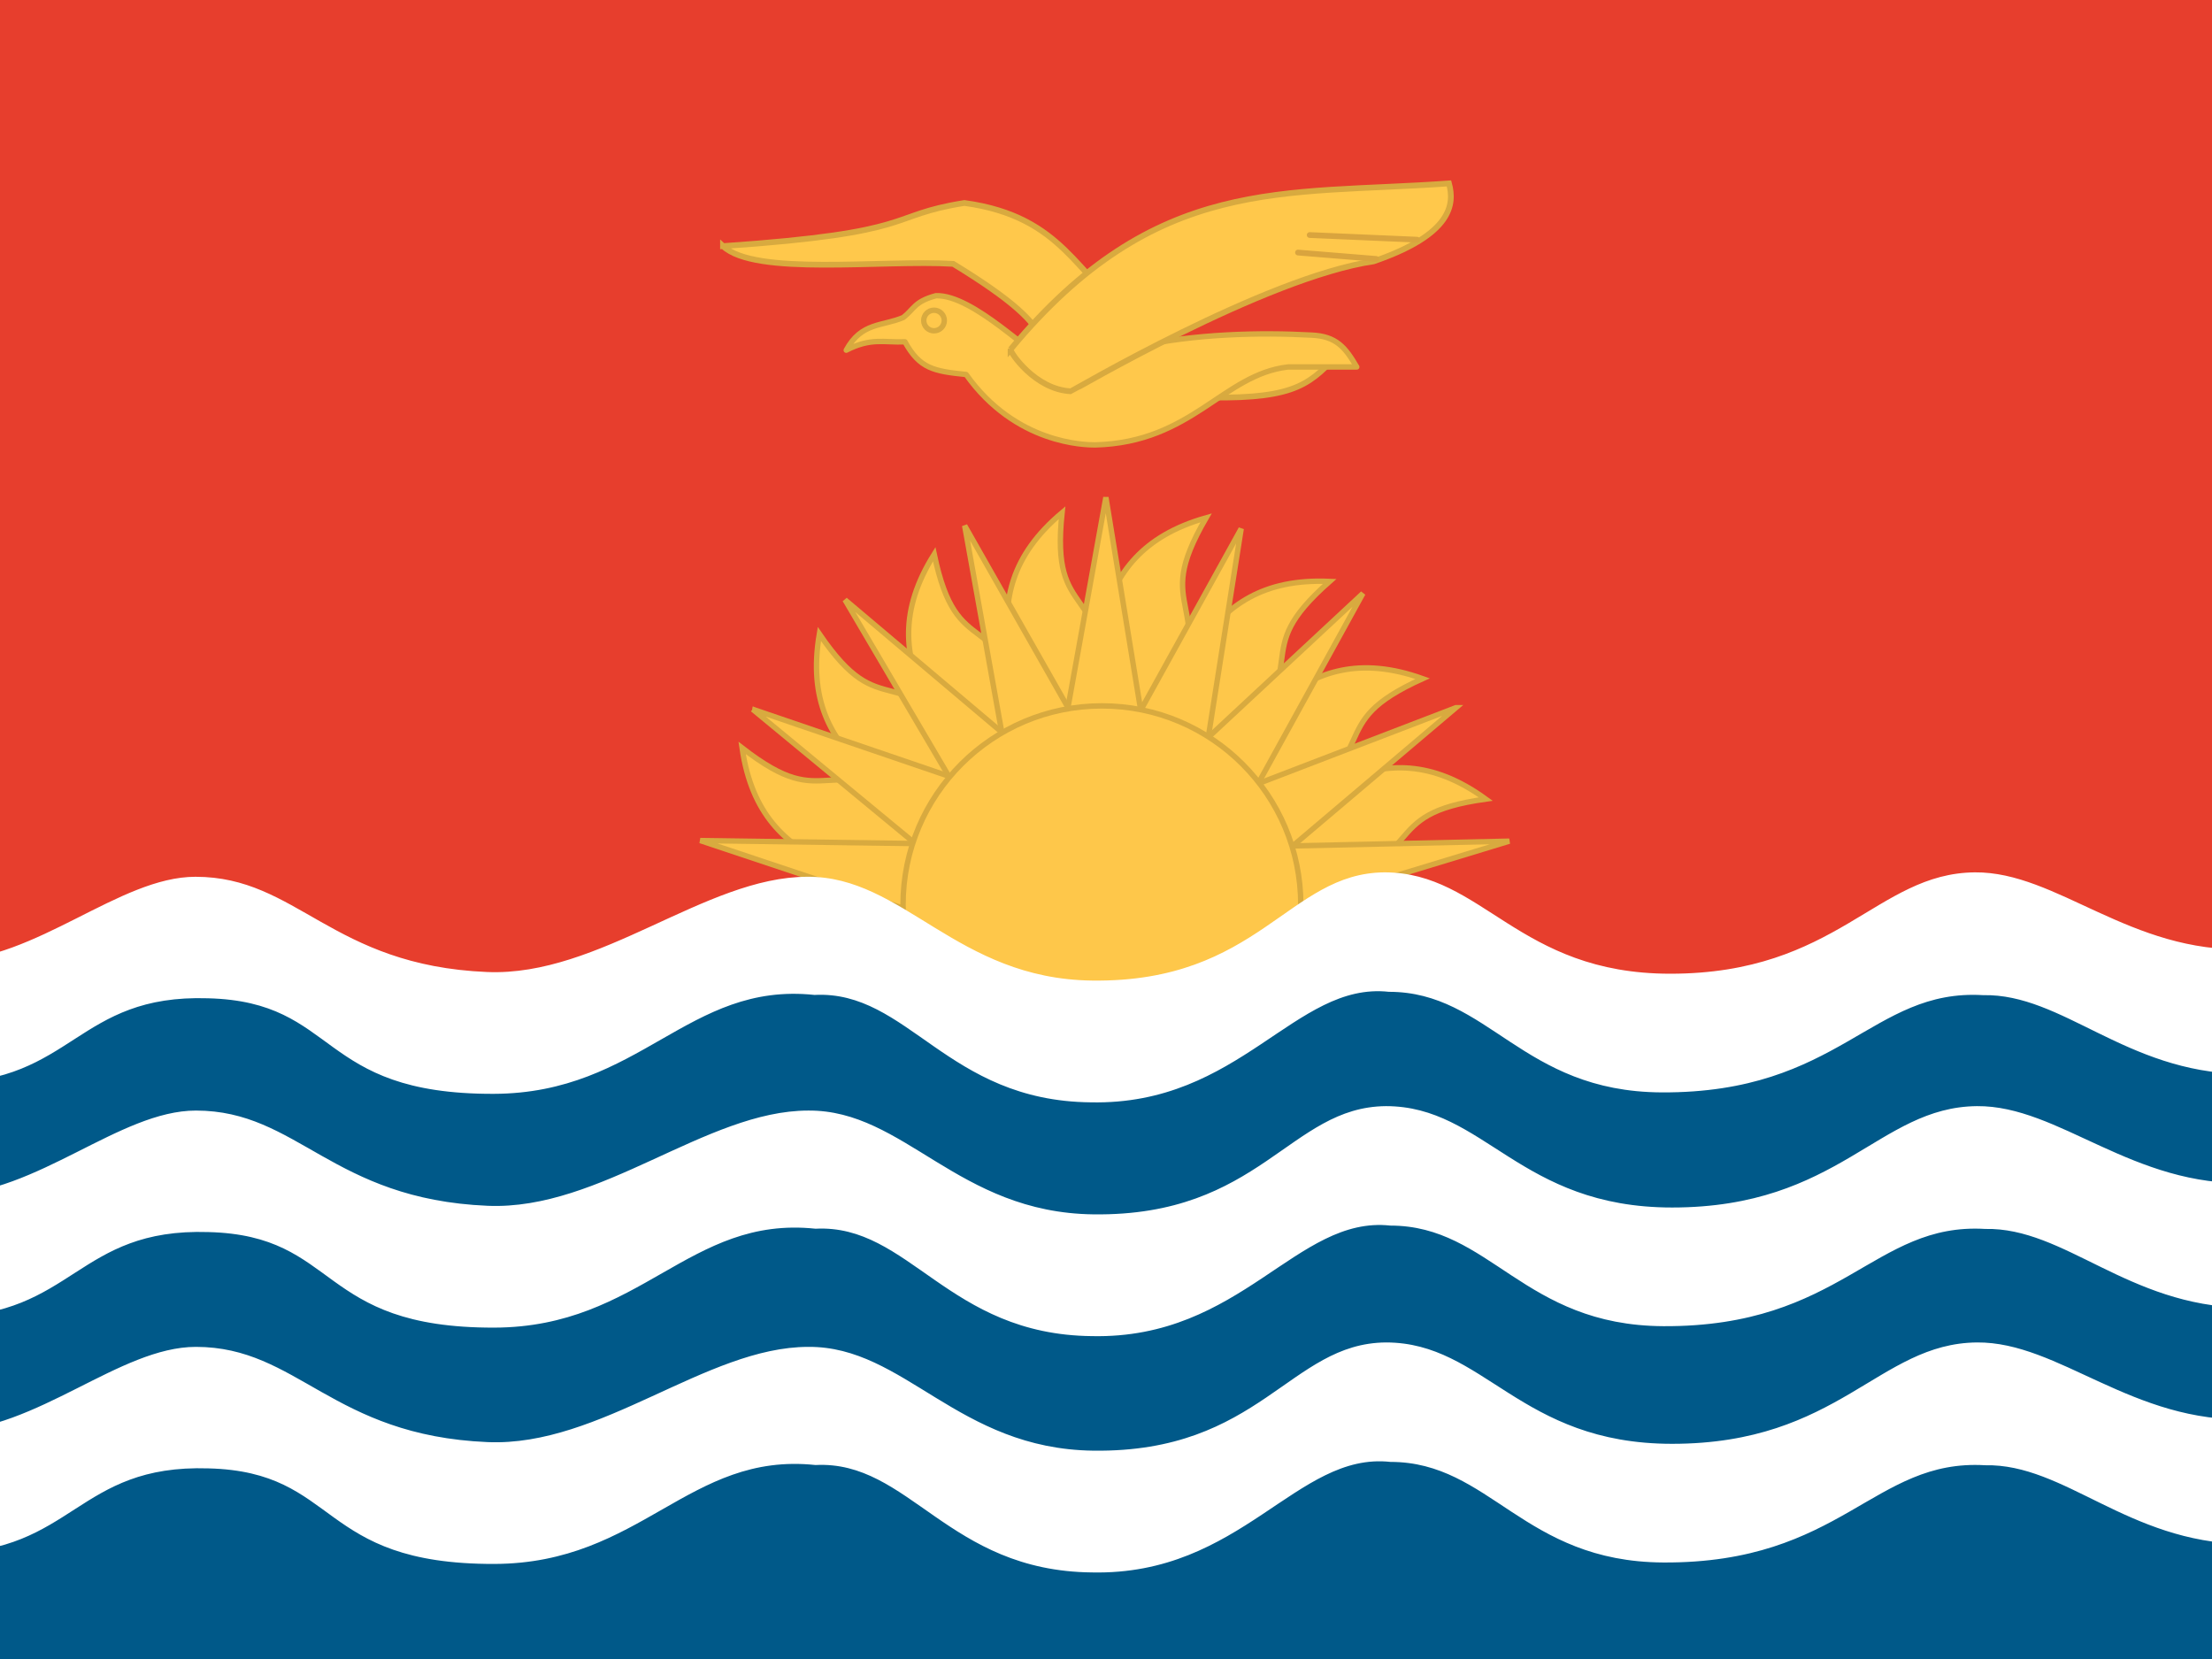
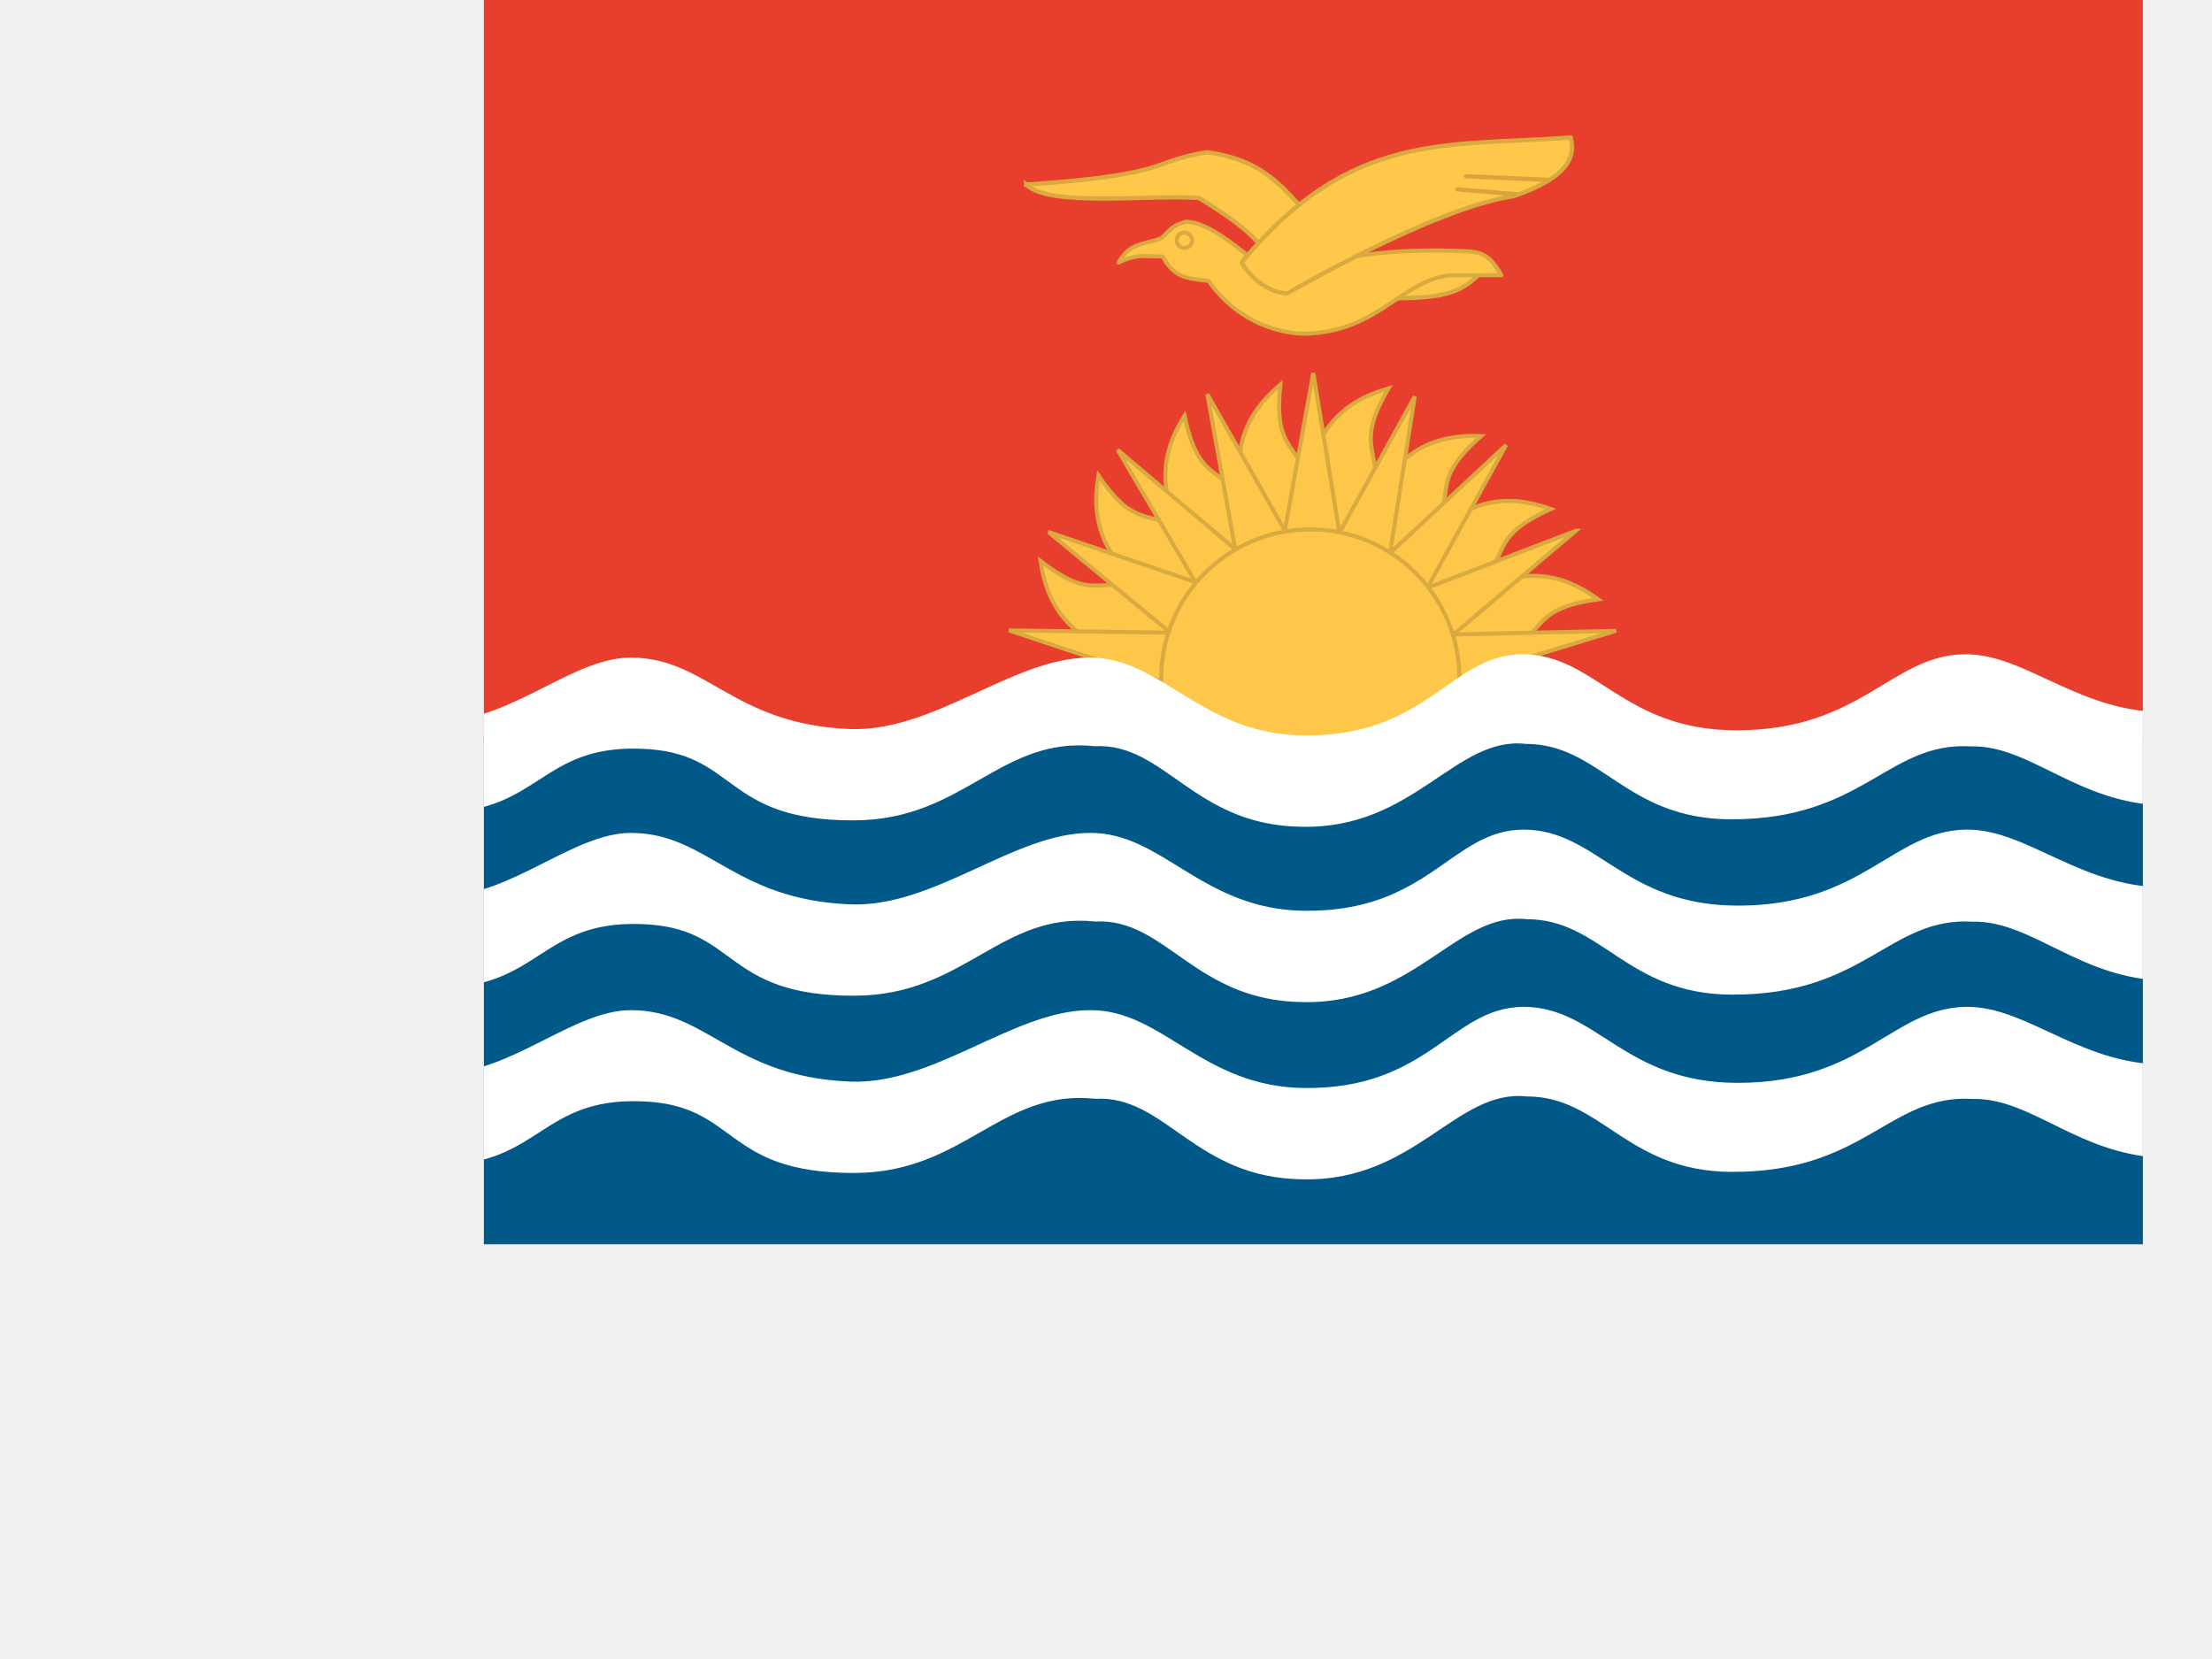
- <svg xmlns="http://www.w3.org/2000/svg" id="svg570" height="480" width="640" version="1.1">
+ <svg xmlns="http://www.w3.org/2000/svg" id="svg570" viewBox="0 0 480 640" height="480" width="640" version="1.1">
  <defs id="defs572">
    <clipPath id="clipPath4927" clipPathUnits="userSpaceOnUse">
      <rect id="rect4929" fill-opacity="0.67" height="512" width="682.67" y="-0" x="-86.325" />
    </clipPath>
  </defs>
  <g id="flag" clip-path="url(#clipPath4927)" transform="matrix(.9375 0 0 .9375 80.93 .000020415)">
    <rect id="rect574" fill-rule="evenodd" height="306.49" width="835.79" y="-0" x="-164.28" stroke-width="1pt" fill="#e73e2d" />
    <path id="path605" d="m204.3 282.11c-19.435-15.174-55.633-10.041-61.596-51.286 27.717 21.469 22.686-1.227 64.082 19.229l-2.486 32.057z" fill-rule="evenodd" stroke="#d8aa3f" stroke-width="1.665" fill="#fec74a" />
    <path id="path564" d="m209.47 263.35c-13.852-20.398-49.882-26.602-42.922-67.69 19.807 28.928 21.971 5.782 55.109 37.936l-12.187 29.754z" fill-rule="evenodd" stroke="#d8aa3f" stroke-width="1.665" fill="#fec74a" />
    <path id="path565" d="m215.77 250.01c-5.001-24.145-35.922-43.653-13.782-78.958 7.242 34.303 18.091 13.743 36.418 56.124l-22.637 22.834z" fill-rule="evenodd" stroke="#d8aa3f" stroke-width="1.665" fill="#fec74a" />
    <path id="path566" d="m230.32 237.61c2.653-24.514-20.786-52.572 11.123-79.376-3.638 34.87 12.998 18.633 17.431 64.594l-28.553 14.782z" fill-rule="evenodd" stroke="#d8aa3f" stroke-width="1.665" fill="#fec74a" />
    <path id="path567" d="m243.26 227.67c12.457-21.279 2.56-56.474 42.646-67.864-17.596 30.324 4.23 22.321-10.543 66.068l-32.103 1.796z" fill-rule="evenodd" stroke="#d8aa3f" stroke-width="1.665" fill="#fec74a" />
    <path id="path568" d="m262.07 230.29c18.559-16.234 20.327-52.751 61.957-50.849-26.3 23.183-3.062 22.511-30.94 59.321l-31.017-8.471z" fill-rule="evenodd" stroke="#d8aa3f" stroke-width="1.665" fill="#fec74a" />
    <path id="path569" d="m278.57 239.87c22.506-10.072 34.914-44.463 74.152-30.426-31.946 14.444-9.534 20.621-46.987 47.628l-27.165-17.202z" fill-rule="evenodd" stroke="#d8aa3f" stroke-width="1.665" fill="#fec74a" />
    <path id="path570" d="m292.49 254.93c24.431-3.33 46.018-32.837 79.718-8.323-34.72 4.867-14.953 17.104-58.494 32.476l-21.224-24.152z" fill-rule="evenodd" stroke="#d8aa3f" stroke-width="1.665" fill="#fec74a" />
    <path id="path598" d="m379.46 259.6-112.06 2.461 4.705 30.193 107.36-32.654z" fill-rule="evenodd" stroke="#d8aa3f" stroke-width="1.665" fill="#fec74a" />
    <path id="path597" d="m363 218.41-103.84 39.859 17.386 33.373 86.458-73.232z" fill-rule="evenodd" stroke="#d8aa3f" stroke-width="1.665" fill="#fec74a" />
    <path id="path596" d="m280.58 280.67 53.722-97.54-82.407 76.705 28.684 20.835z" fill-rule="evenodd" stroke="#d8aa3f" stroke-width="1.665" fill="#fec74a" />
    <path id="path595" d="m279.46 272.63 17.268-109.47-53.811 97.285 36.543 12.187z" fill-rule="evenodd" stroke="#d8aa3f" stroke-width="1.665" fill="#fec74a" />
    <path id="path594" d="m273.01 263.74-18.035-110.25-19.989 110.73 38.025-0.482z" fill-rule="evenodd" stroke="#d8aa3f" stroke-width="1.665" fill="#fec74a" />
    <path id="path604" d="m263.68 254.29-52.292-92.072 20.095 111.92 32.197-19.845z" fill-rule="evenodd" stroke="#d8aa3f" stroke-width="1.665" fill="#fec74a" />
    <path id="path603" d="m255.56 253.6-81.101-68.479 57.667 98.003 23.435-29.524z" fill-rule="evenodd" stroke="#d8aa3f" stroke-width="1.665" fill="#fec74a" />
    <path id="path601" d="m145.95 218.89 87.069 71.891 13.387-37.606-100.46-34.285z" fill-rule="evenodd" stroke="#d8aa3f" stroke-width="1.665" fill="#fec74a" />
    <path id="path600" d="m232.1 260.85-102.31-1.438 101.88 34.01 0.429-32.572z" fill-rule="evenodd" stroke="#d8aa3f" stroke-width="1.665" fill="#fec74a" />
    <path id="path575" d="m429.77 602.07c0 24.163-19.588 43.751-43.751 43.751s-43.751-19.588-43.751-43.751 19.588-43.751 43.751-43.751 43.751 19.588 43.751 43.751z" fill-rule="evenodd" transform="matrix(1.4028 0 0 1.4028 -287.76 -565.36)" stroke="#d8aa3f" stroke-width="1.187" fill="#fec74a" />
    <rect id="rect586" fill-rule="evenodd" height="208.6" width="839.9" y="303.4" x="-165.12" stroke-width="1pt" fill="#005989" />
    <path id="path573" d="m-165.6 454c15.618 7.228 37.991 25.319 61.922 25.303 40.042-0.26 41.108-27.425 81.669-26.133 40.667 1.035 33.311 29.634 88.224 29.491 45.369-0.119 60.026-34.665 99.134-30.526 28.963-1.491 40.817 32.714 85.334 33.148 46.172 0.987 63.126-37.28 92.09-34.112 30.856 0 40.964 30.821 84.253 31.043 55.136 0.278 64.829-32.078 99.323-30.008 24.55-0.518 43.91 23.714 79.887 24.317 28.707 0.489 52.74-21.214 68.975-28.974l0.803-36.827c-17.015 6.327-42.386 27.073-67.756 27.301-36.509 1.336-59.094-23.946-84.464-23.718-30.397 0.273-42.51 31.284-94.076 31.284-47.109 0-57.918-31.284-88.316-31.284-29.712 0.228-38.815 34.026-90.253 33.4-41.96-0.505-58.31-32.262-88.023-32.034-31.499 0-64.072 30.881-98.951 29.39-48.14-2.034-58.541-29.39-90.041-29.39-23.542 0-48.948 25.635-77.309 26.062-28.206 0.434-59.892-25.508-62.827-26.062l0.402 38.33z" fill-rule="evenodd" fill="#fff" />
    <path id="path578" d="m-165.6 381.07c15.618 7.228 37.991 25.319 61.922 25.303 40.042-0.26 41.108-27.425 81.669-26.133 40.667 1.035 33.311 29.634 88.224 29.491 45.369-0.119 60.026-34.665 99.134-30.526 28.963-1.491 40.817 32.714 85.334 33.148 46.172 0.987 63.126-37.28 92.09-34.112 30.856 0 40.964 30.821 84.253 31.043 55.136 0.278 64.829-32.078 99.323-30.008 24.55-0.518 43.91 23.714 79.887 24.317 28.707 0.489 52.74-21.214 68.975-28.974l0.803-36.827c-17.015 6.327-42.386 27.073-67.756 27.301-36.509 1.336-59.094-23.946-84.464-23.718-30.397 0.273-42.51 31.284-94.076 31.284-47.109 0-57.918-31.284-88.316-31.284-29.712 0.228-38.815 34.026-90.253 33.4-41.96-0.505-58.31-32.262-88.023-32.034-31.499 0-64.072 30.881-98.951 29.39-48.14-2.034-58.541-29.39-90.041-29.39-23.542 0-48.948 25.635-77.309 26.062-28.206 0.434-59.892-25.508-62.827-26.062l0.402 38.33z" fill-rule="evenodd" fill="#fff" />
    <path id="path579" d="m-165.6 308.92c15.603 7.228 37.955 25.319 61.865 25.303 40.004-0.26 41.07-27.425 81.593-26.133 40.629 1.035 33.28 29.634 88.141 29.491 45.327-0.119 59.97-34.665 99.042-30.526 28.936-1.491 40.779 32.714 85.254 33.148 46.129 0.987 63.067-37.28 92.004-34.112 30.827 0 40.926 30.821 84.174 31.043 55.085 0.278 64.769-32.078 99.23-30.008 24.528-0.518 43.869 23.714 79.813 24.317 28.68 0.489 52.691-21.214 68.911-28.974l0.802-36.827c-17 6.327-42.346 27.073-67.693 27.301-36.475 1.336-59.038-23.946-84.385-23.718-30.369 0.273-42.471 31.284-93.988 31.284-47.065 0-57.864-31.284-88.234-31.284-29.684 0.228-38.779 34.026-90.169 33.4-41.921-0.505-58.255-32.262-87.941-32.034-31.47 0-64.012 30.881-98.859 29.39-48.095-2.034-58.486-29.39-89.957-29.39-23.52 0-48.903 25.635-77.237 26.062-28.15 0.44-59.81-25.5-62.74-26.06l0.401 38.33z" fill-rule="evenodd" fill="#fff" />
    <path id="path587" d="m136.81 75.956c61.048-4.18 49.921-9.394 74.493-13.316 30.964 4.257 34.505 23.004 51.758 34.505 0 0-6.485 21.926-27.706 18.822-2.853-8.796 10.273-11.515-27.497-34.54-21.958-1.307-61.25 3.854-71.048-5.472z" fill-rule="evenodd" stroke="#d8aa3f" stroke-width="1.332pt" fill="#ffc84b" />
    <path id="path591" d="m326.07 109.89-43.979 1.81v10.866c29.664 0.948 35.011-3.018 43.979-12.676z" fill-rule="evenodd" stroke="#d8aa3f" stroke-width="1.332pt" fill="#ffc84b" />
    <path id="path590" stroke-linejoin="round" d="m174.84 108.07c7.665-3.92 11.477-2.321 18.118-2.579 4.57 8.278 8.882 9.054 18.885 10.089 15.263 21.472 36.735 21.73 39.839 21.73 29.923-0.777 39.409-21.73 59.501-24.059h21.214c-3.535-6.036-6.295-9.486-13.97-9.831-15.781-0.862-36.217-0.43-54.067 3.622l-25.094 6.209c-7.33-3.535-25.266-22.334-36.735-21.989-6.726 1.81-6.726 4.139-10.089 6.726-6.467 2.76-12.936 1.437-17.601 10.081z" fill-rule="evenodd" stroke="#d8aa3f" stroke-width="1.665" fill="#ffc84b" />
    <path id="path589" d="m330.54 451.11c0 1.716-1.391 3.107-3.107 3.107-1.716 0-3.107-1.391-3.107-3.107s1.391-3.107 3.107-3.107c1.716 0 3.107 1.391 3.107 3.107z" fill-rule="evenodd" transform="matrix(1.0214 0 0 1.0214 -132.51 -361.85)" stroke="#d8aa3f" stroke-width="1.63" fill="#ffc84b" />
    <path id="path588" d="m225.56 107.82c44.927-54.154 84.163-47.514 135.3-51.222 1.725 6.295 1.122 15.695-23.282 24.059-33.372 4.915-93.132 40.097-93.39 40.097-11.126-0.517-18.886-12.158-18.627-12.935z" fill-rule="evenodd" stroke="#d8aa3f" stroke-width="1.332pt" fill="#ffc84b" />
    <path id="path592" d="m317.87 72.536 33.134 1.436" stroke="#d9a43e" stroke-linecap="round" stroke-width="1.332pt" fill="none" />
    <path id="path593" d="m314.26 77.942 24.152 1.97" stroke="#d9a43e" stroke-linecap="round" stroke-width="1.332pt" fill="none" />
  </g>
</svg>
